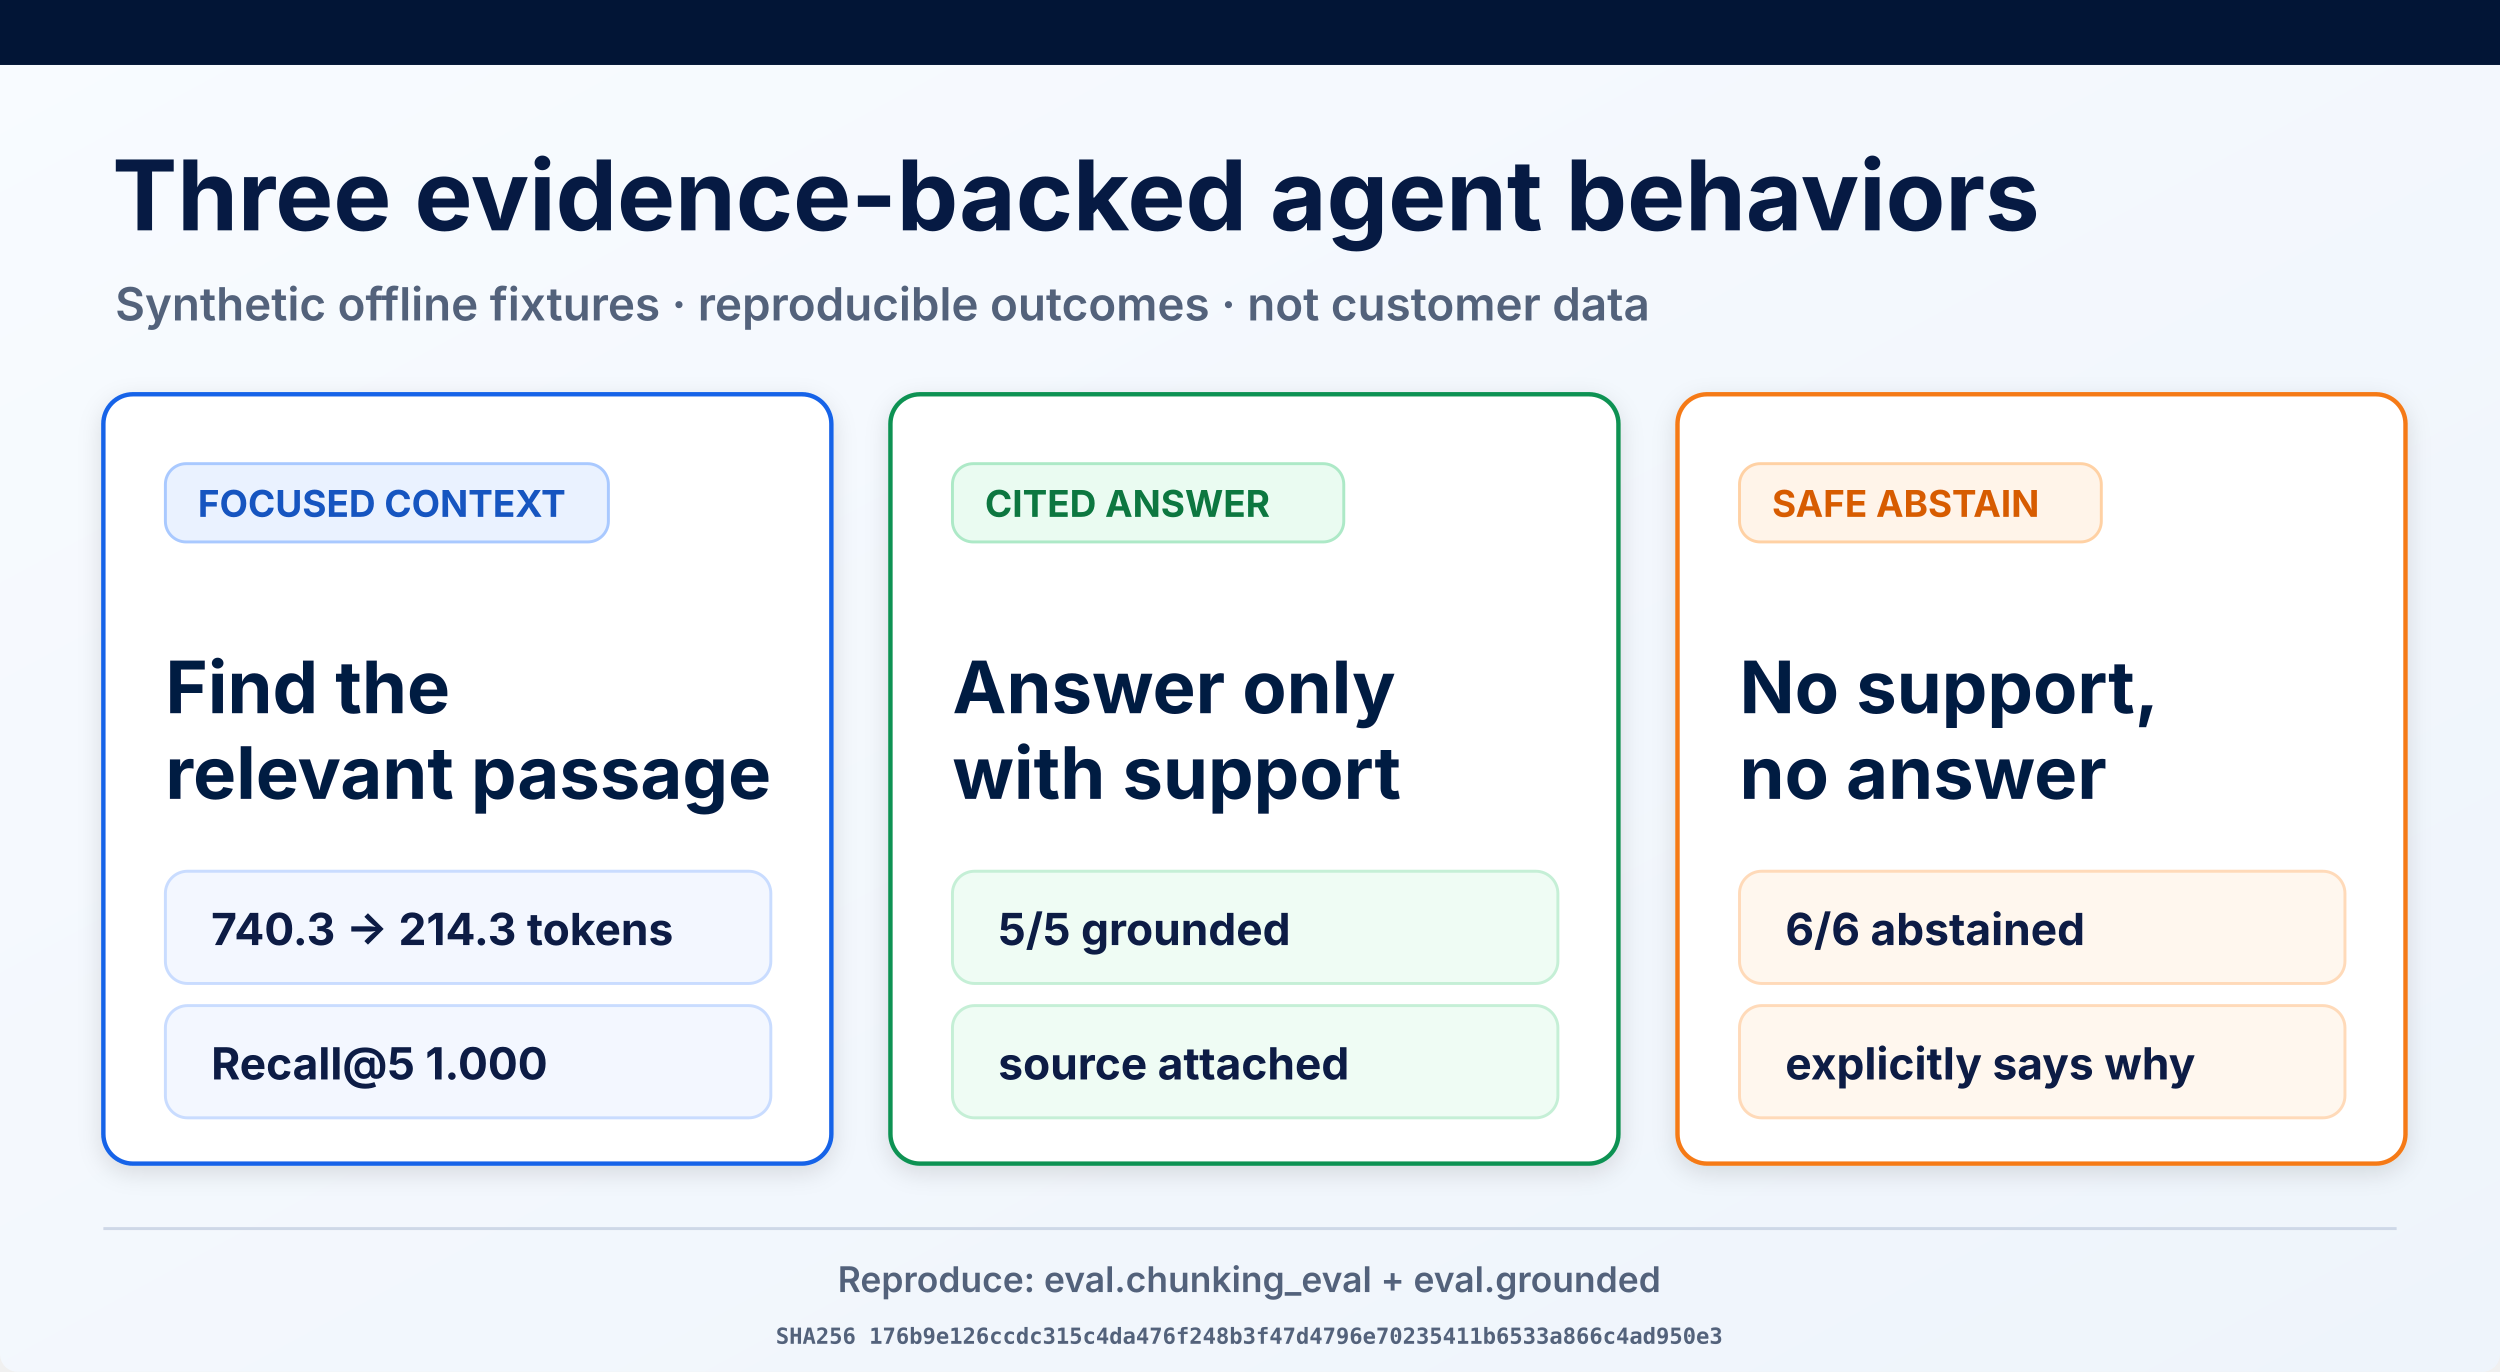
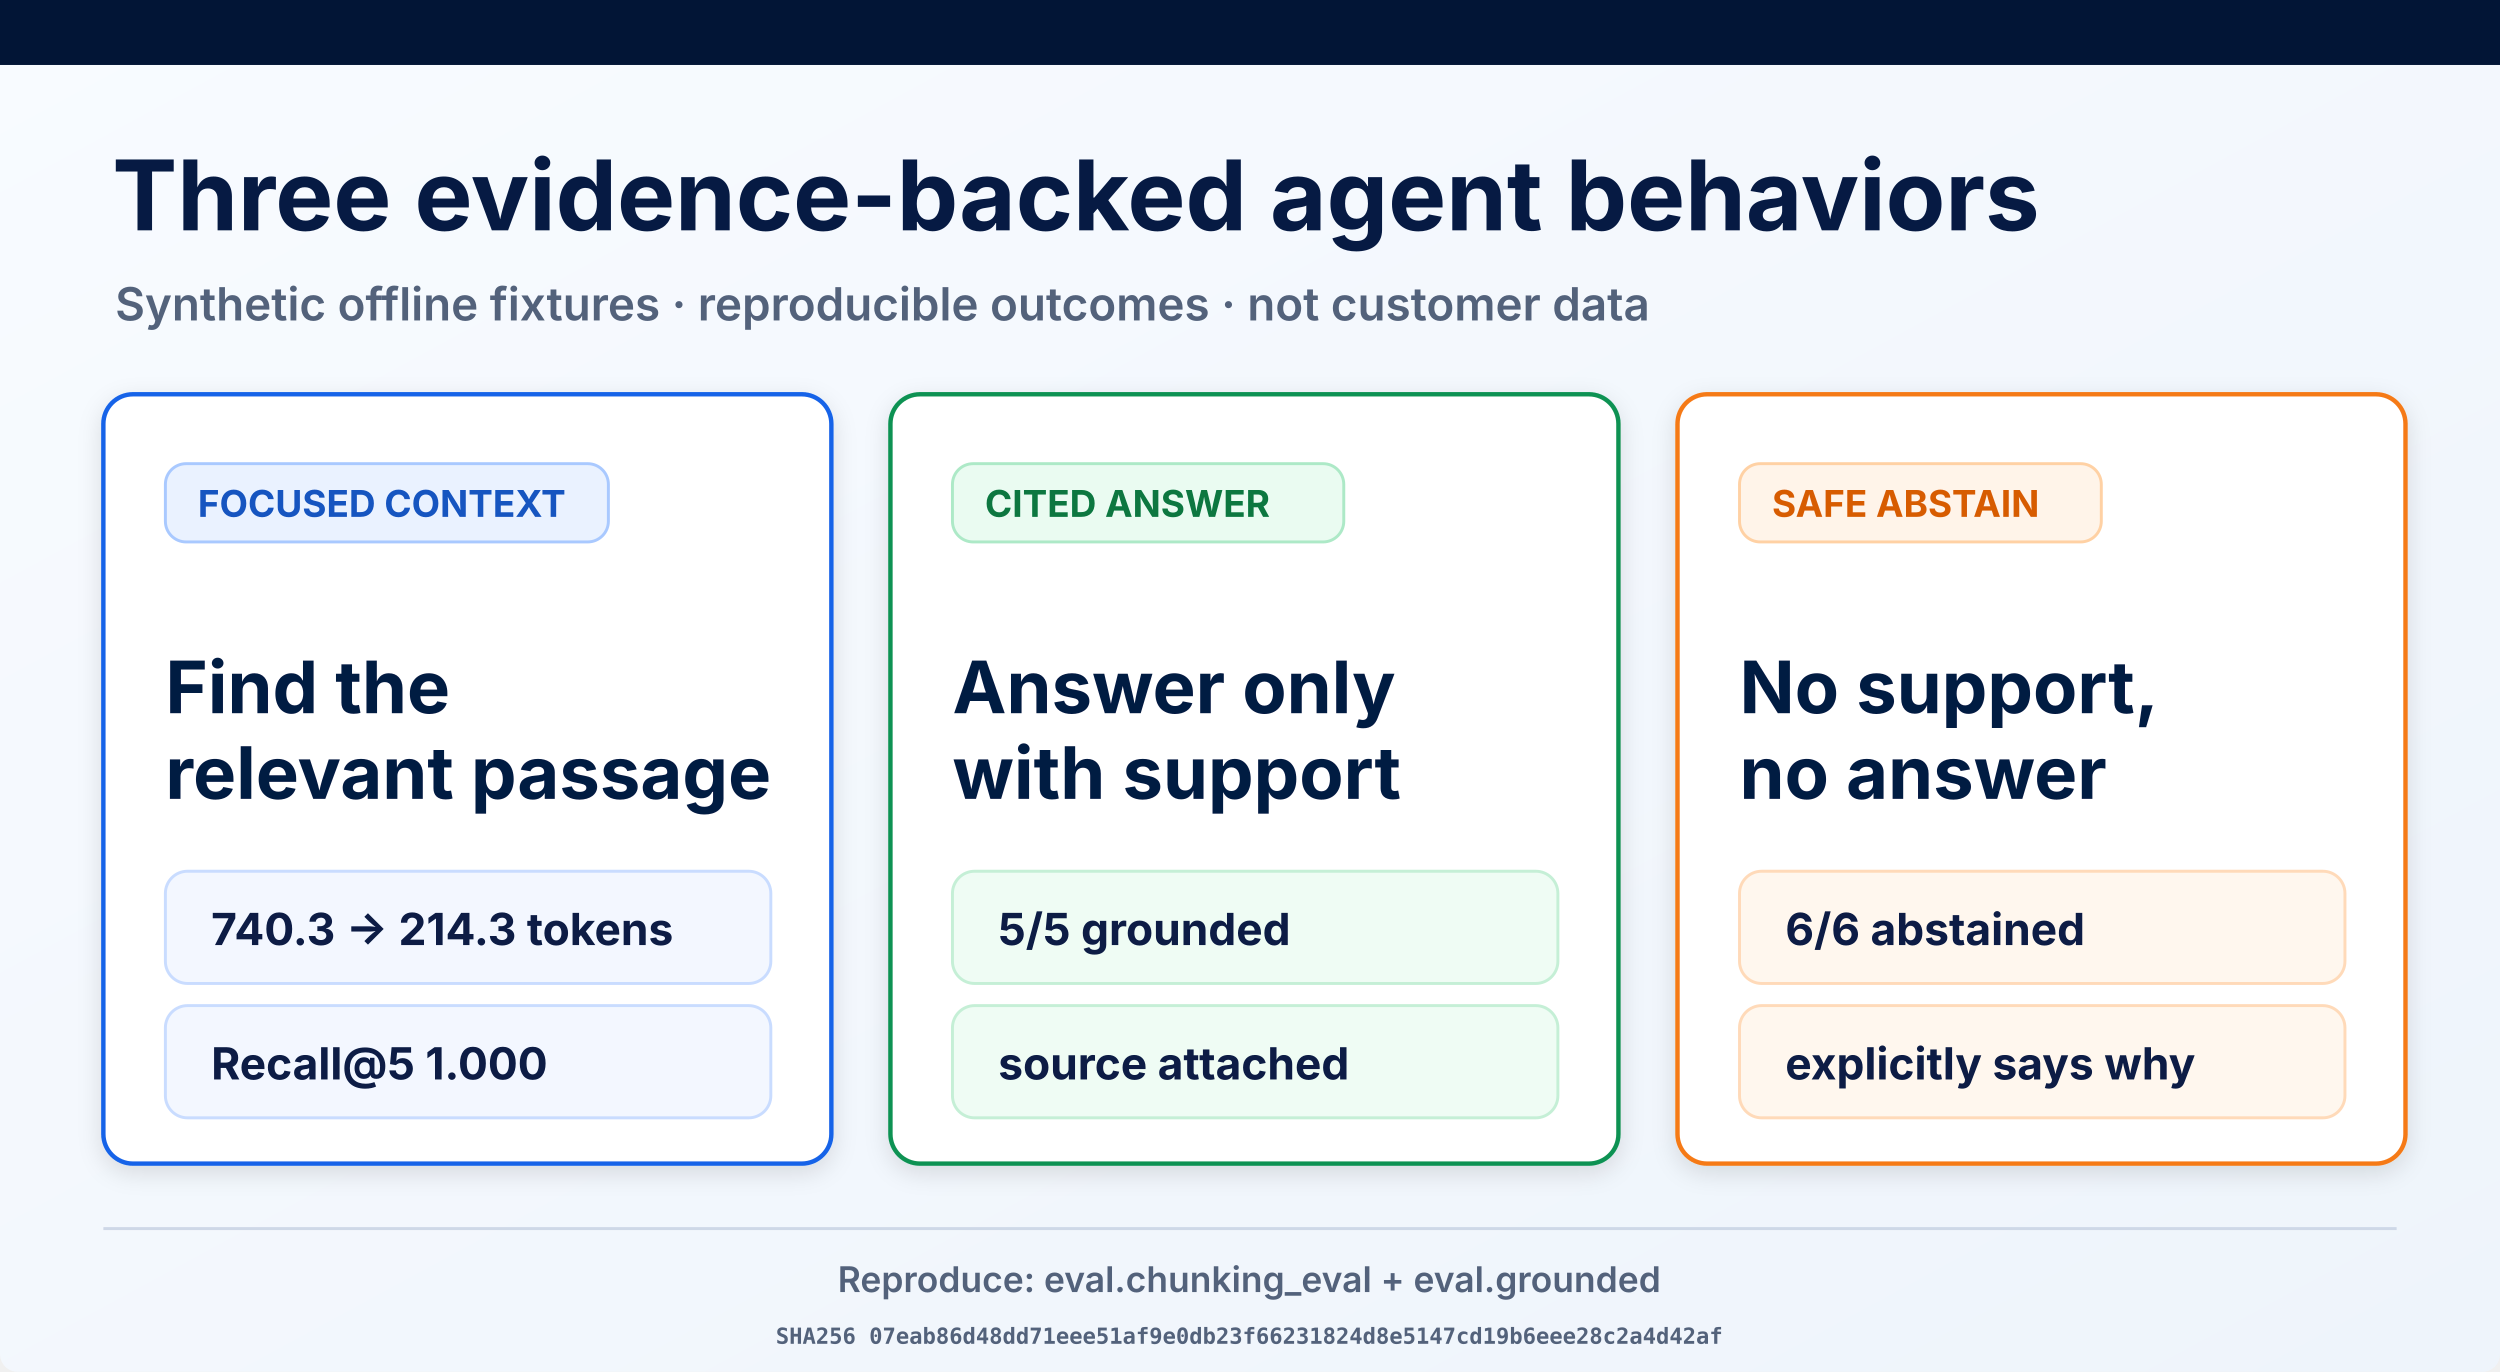
<svg xmlns="http://www.w3.org/2000/svg" width="1693" height="929" viewBox="0 0 1693 929" role="img" aria-labelledby="title desc">
  <defs>
    <linearGradient id="page" x1="0" y1="0" x2="1" y2="1">
      <stop offset="0" stop-color="#f8fbff" />
      <stop offset="1" stop-color="#eef4fb" />
    </linearGradient>
    <filter id="shadow" x="-10%" y="-10%" width="120%" height="130%">
      <feDropShadow dx="0" dy="5" stdDeviation="8" flood-opacity=".12" />
    </filter>
  </defs>
  <rect width="1693" height="929" rx="12" fill="url(#page)" />
  <rect width="1693" height="44" fill="#021536" />
  <text x="76" y="156" font-family="Inter, Arial, sans-serif" font-size="66" font-weight="700" fill="#061a43">Three evidence-backed agent behaviors</text>
  <text x="78" y="217" font-family="Inter, Arial, sans-serif" font-size="31" font-weight="600" fill="#53627b">Synthetic offline fixtures · reproducible outcomes · not customer data</text>
  <g filter="url(#shadow)">
    <rect x="70" y="267" width="493" height="521" rx="20" fill="#fff" stroke="#1763e8" stroke-width="3" />
    <rect x="112" y="314" width="300" height="53" rx="14" fill="#eaf2ff" stroke="#a9c9ff" stroke-width="2" />
    <text x="134" y="350" font-family="Inter, Arial, sans-serif" font-size="25" font-weight="700" fill="#1554c0">FOCUSED CONTEXT</text>
    <text x="112" y="483" font-family="Inter, Arial, sans-serif" font-size="49" font-weight="700" fill="#061a43">Find the</text>
    <text x="112" y="541" font-family="Inter, Arial, sans-serif" font-size="49" font-weight="700" fill="#061a43">relevant passage</text>
    <rect x="112" y="590" width="410" height="76" rx="15" fill="#f3f7ff" stroke="#c9dcff" stroke-width="2" />
    <text x="143" y="640" font-family="Inter, Arial, sans-serif" font-size="30" font-weight="700" fill="#0a1b44">740.3 → 214.3 tokens</text>
    <rect x="112" y="681" width="410" height="76" rx="15" fill="#f3f7ff" stroke="#c9dcff" stroke-width="2" />
    <text x="143" y="731" font-family="Inter, Arial, sans-serif" font-size="30" font-weight="700" fill="#0a1b44">Recall@5 1.000</text>
  </g>
  <g filter="url(#shadow)">
    <rect x="603" y="267" width="493" height="521" rx="20" fill="#fff" stroke="#109252" stroke-width="3" />
    <rect x="645" y="314" width="265" height="53" rx="14" fill="#eafbf1" stroke="#ade9c7" stroke-width="2" />
    <text x="667" y="350" font-family="Inter, Arial, sans-serif" font-size="25" font-weight="700" fill="#08773f">CITED ANSWER</text>
    <text x="645" y="483" font-family="Inter, Arial, sans-serif" font-size="49" font-weight="700" fill="#061a43">Answer only</text>
    <text x="645" y="541" font-family="Inter, Arial, sans-serif" font-size="49" font-weight="700" fill="#061a43">with support</text>
    <rect x="645" y="590" width="410" height="76" rx="15" fill="#effcf4" stroke="#c5efd6" stroke-width="2" />
    <text x="676" y="640" font-family="Inter, Arial, sans-serif" font-size="30" font-weight="700" fill="#0a1b44">5/5 grounded</text>
    <rect x="645" y="681" width="410" height="76" rx="15" fill="#effcf4" stroke="#c5efd6" stroke-width="2" />
    <text x="676" y="731" font-family="Inter, Arial, sans-serif" font-size="30" font-weight="700" fill="#0a1b44">source attached</text>
  </g>
  <g filter="url(#shadow)">
    <rect x="1136" y="267" width="493" height="521" rx="20" fill="#fff" stroke="#f57a19" stroke-width="3" />
    <rect x="1178" y="314" width="245" height="53" rx="14" fill="#fff4e9" stroke="#ffd1a4" stroke-width="2" />
    <text x="1200" y="350" font-family="Inter, Arial, sans-serif" font-size="25" font-weight="700" fill="#d75c06">SAFE ABSTAIN</text>
    <text x="1178" y="483" font-family="Inter, Arial, sans-serif" font-size="49" font-weight="700" fill="#061a43">No support,</text>
    <text x="1178" y="541" font-family="Inter, Arial, sans-serif" font-size="49" font-weight="700" fill="#061a43">no answer</text>
    <rect x="1178" y="590" width="410" height="76" rx="15" fill="#fff7ee" stroke="#ffdab9" stroke-width="2" />
    <text x="1209" y="640" font-family="Inter, Arial, sans-serif" font-size="30" font-weight="700" fill="#0a1b44">6/6 abstained</text>
    <rect x="1178" y="681" width="410" height="76" rx="15" fill="#fff7ee" stroke="#ffdab9" stroke-width="2" />
    <text x="1209" y="731" font-family="Inter, Arial, sans-serif" font-size="30" font-weight="700" fill="#0a1b44">explicitly says why</text>
  </g>
  <line x1="70" y1="832" x2="1623" y2="832" stroke="#ced8e7" stroke-width="2" />
  <text x="846" y="875" text-anchor="middle" font-family="Inter, Arial, sans-serif" font-size="24" font-weight="600" fill="#53627b">Reproduce: eval.chunking_eval + eval.grounded</text>
-   <text x="846" y="910" text-anchor="middle" font-family="ui-monospace, monospace" font-size="15" font-weight="600" fill="#53627b">SHA256 176b9e126ccdc315c4da476f248b3f47d4796e70235411b6533a866c4ad950e3</text>
+   <text x="846" y="910" text-anchor="middle" font-family="ui-monospace, monospace" font-size="15" font-weight="600" fill="#53627b">SHA256 07eab86d48dd71eee51af9e0db23f66231824d8e5147cd19b6eee28c2a4d42af</text>
</svg>
